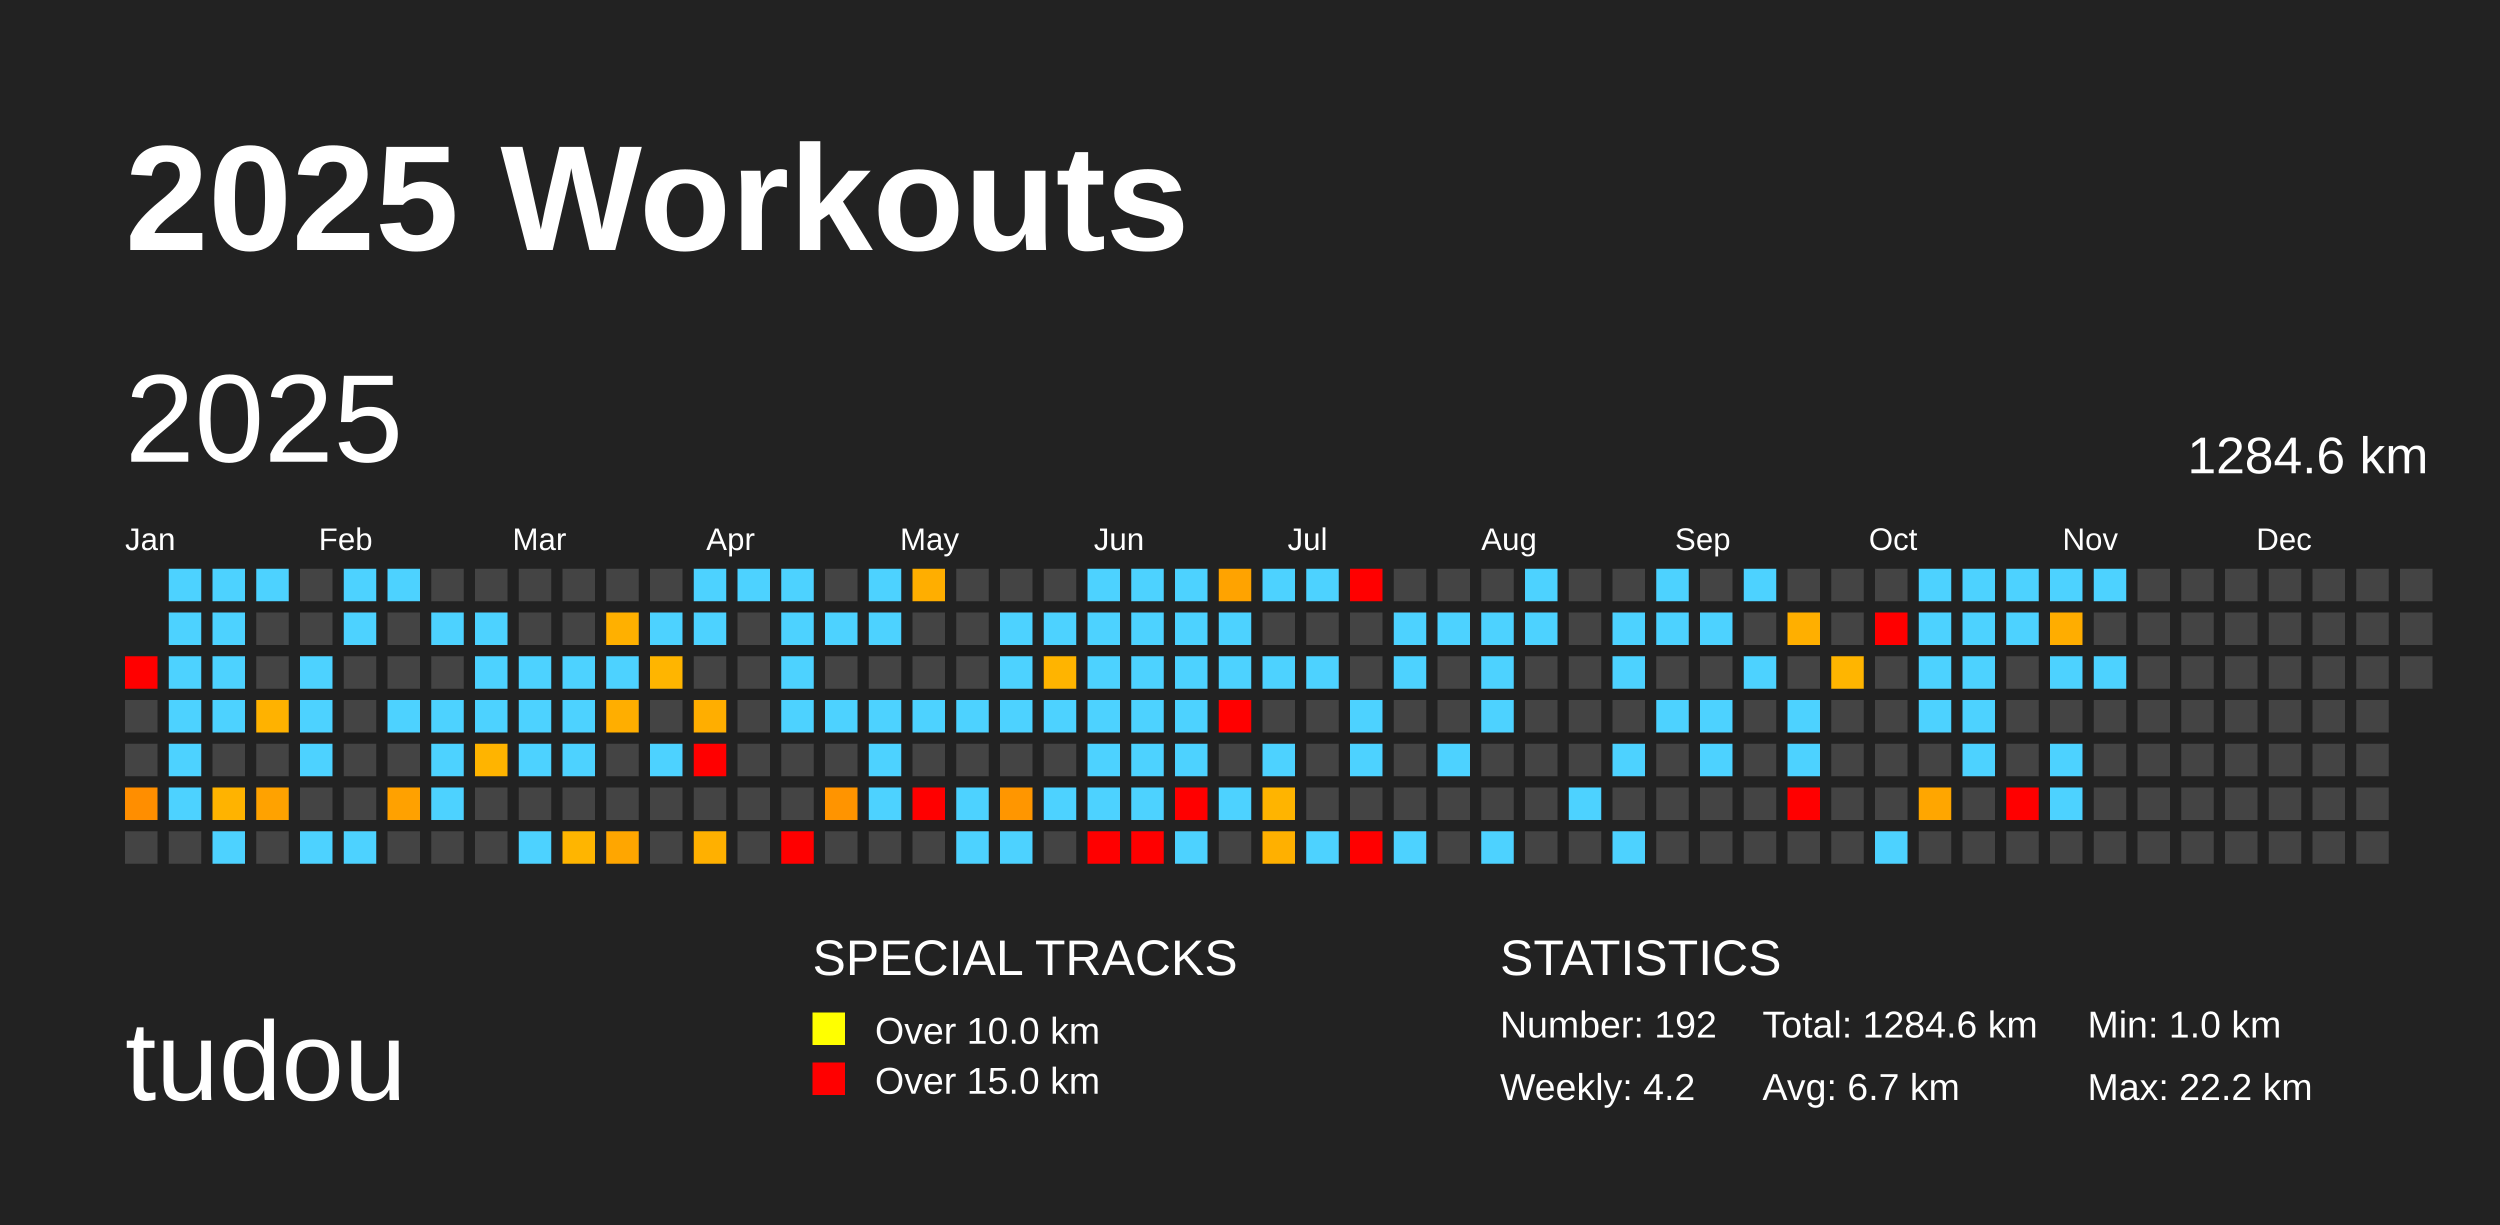
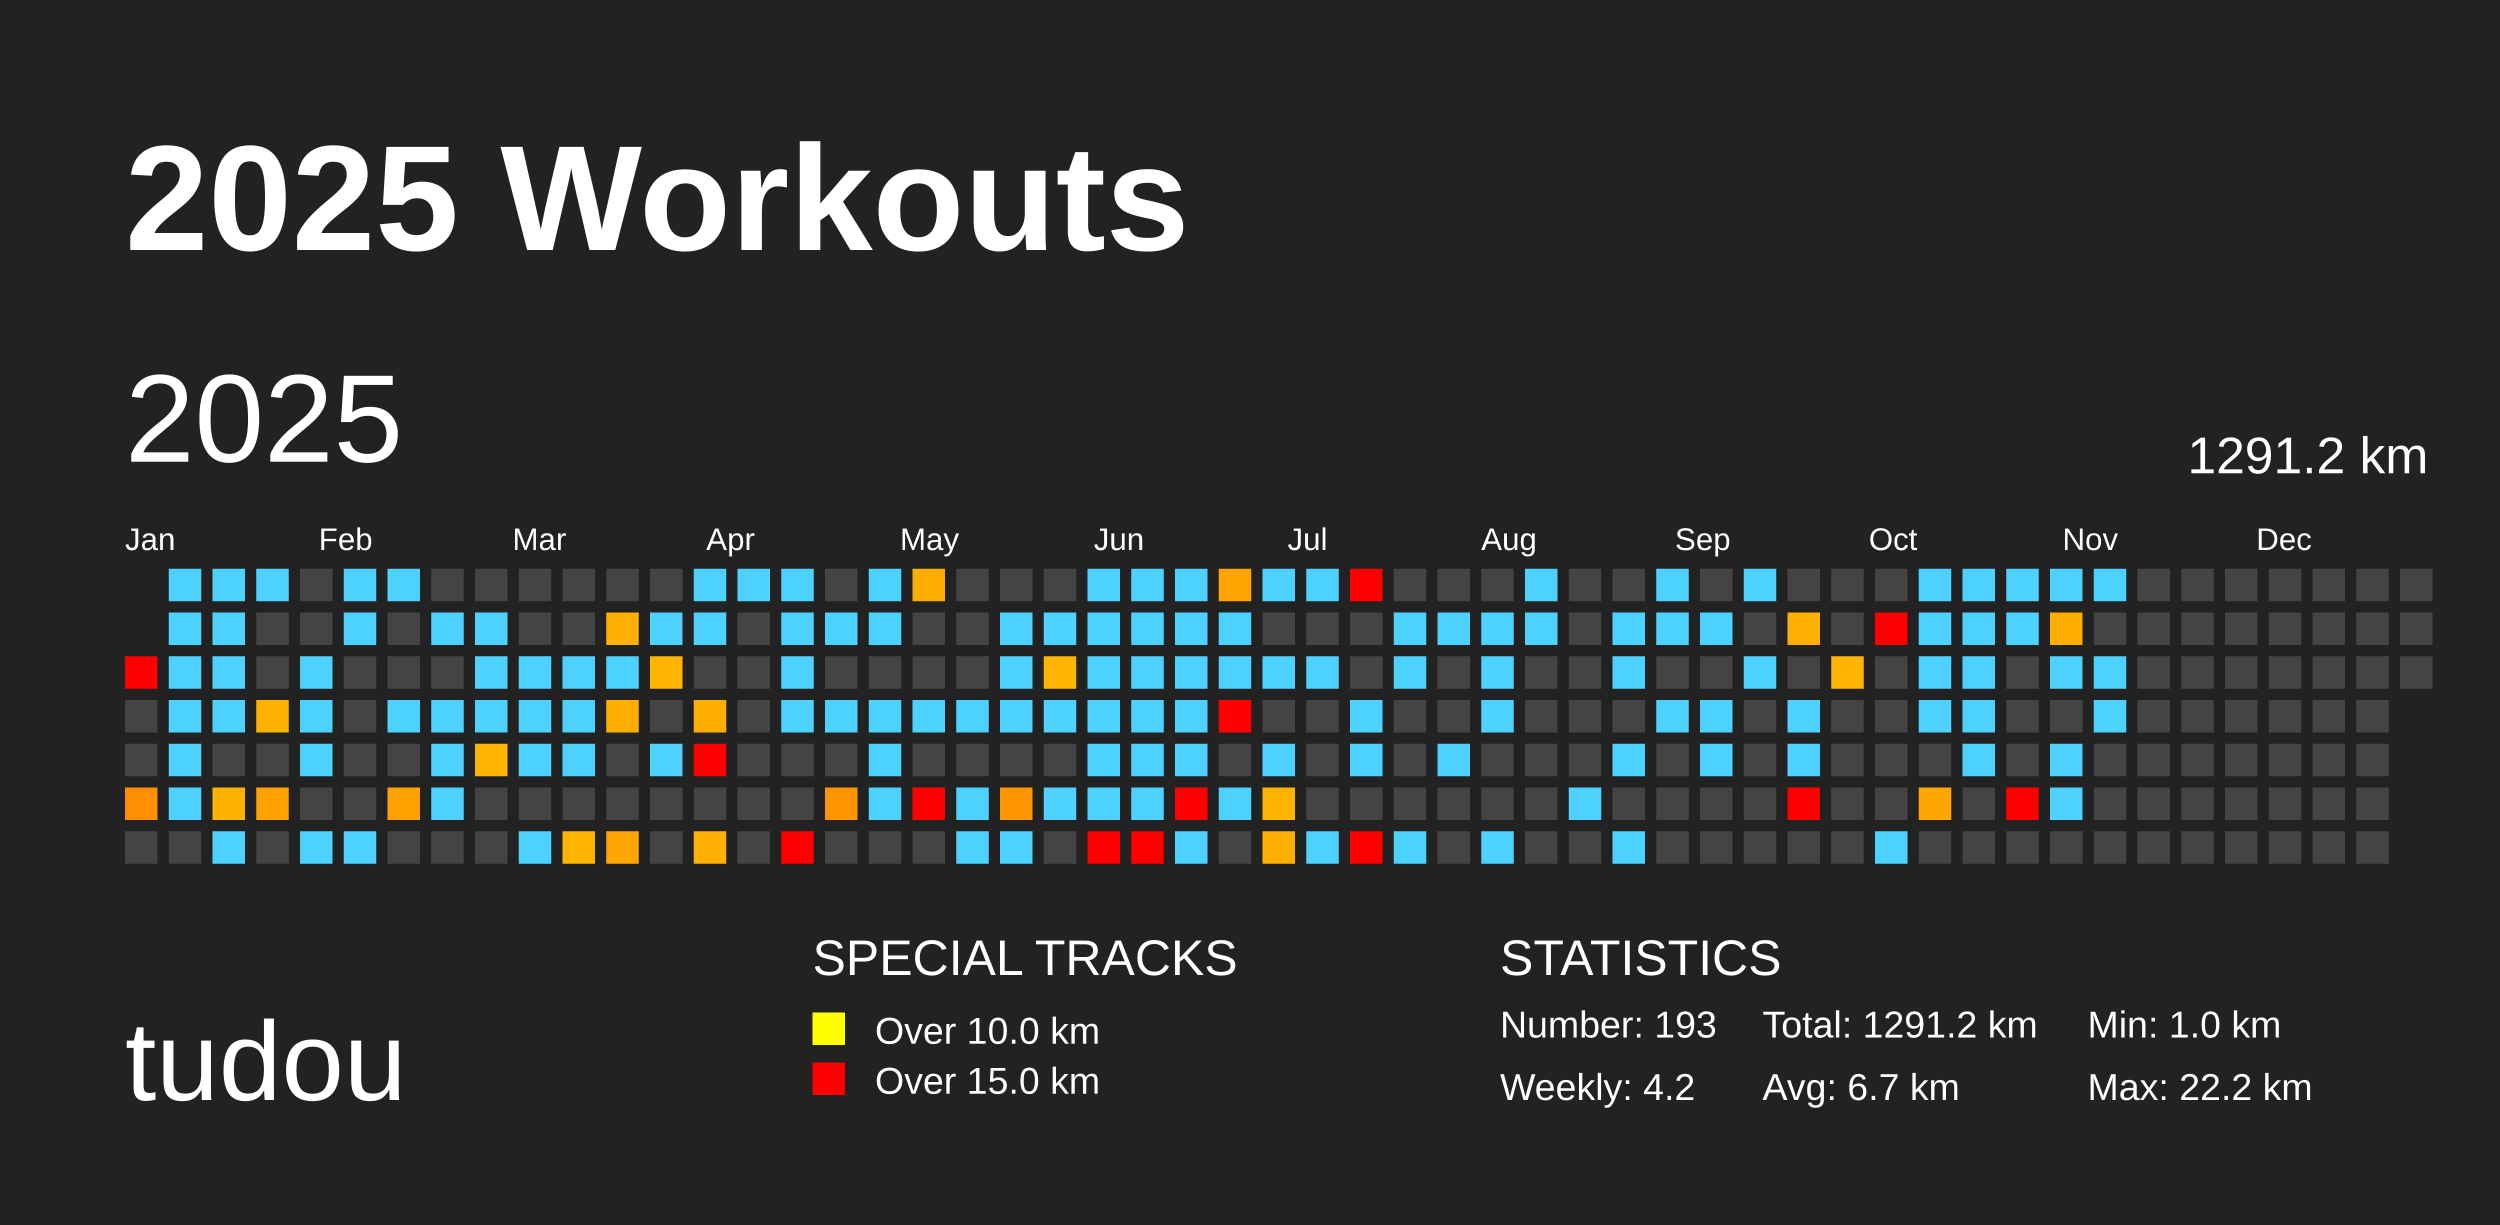
<svg xmlns="http://www.w3.org/2000/svg" baseProfile="full" height="98mm" version="1.1" viewBox="0,0,200,98" width="200mm">
  <defs />
  <rect fill="#222222" height="98" width="200" x="0" y="0" />
  <text fill="#FFFFFF" style="font-size:12px; font-family:Arial; font-weight:bold;" x="10" y="20">2025 Workouts</text>
  <text fill="#FFFFFF" style="font-size:9px; font-family:Arial" x="10" y="88">tudou</text>
  <text fill="#FFFFFF" style="font-size:4px; font-family:Arial" x="65" y="78">SPECIAL TRACKS</text>
  <rect fill="yellow" height="2.6" width="2.6" x="65" y="81" />
  <text fill="#FFFFFF" style="font-size:3px; font-family:Arial" x="70" y="83.5">Over 10.0 km</text>
  <rect fill="red" height="2.6" width="2.6" x="65" y="85" />
  <text fill="#FFFFFF" style="font-size:3px; font-family:Arial" x="70" y="87.5">Over 15.0 km</text>
  <text fill="#FFFFFF" style="font-size:4px; font-family:Arial" x="120" y="78">STATISTICS</text>
-   <text fill="#FFFFFF" style="font-size:3px; font-family:Arial" x="120" y="83">Number: 192</text>
+   <text fill="#FFFFFF" style="font-size:3px; font-family:Arial" x="120" y="83">Number: 193</text>
  <text fill="#FFFFFF" style="font-size:3px; font-family:Arial" x="120" y="88">Weekly: 4.2</text>
-   <text fill="#FFFFFF" style="font-size:3px; font-family:Arial" x="141" y="83">Total: 1284.6 km</text>
+   <text fill="#FFFFFF" style="font-size:3px; font-family:Arial" x="141" y="83">Total: 1291.2 km</text>
  <text fill="#FFFFFF" style="font-size:3px; font-family:Arial" x="141" y="88">Avg: 6.7 km</text>
  <text fill="#FFFFFF" style="font-size:3px; font-family:Arial" x="167" y="83">Min: 1.0 km</text>
  <text fill="#FFFFFF" style="font-size:3px; font-family:Arial" x="167" y="88">Max: 22.2 km</text>
  <text dominant-baseline="hanging" fill="#FFFFFF" style="font-size:10.0px; font-family:Arial;" x="10" y="30">2025</text>
-   <text dominant-baseline="hanging" fill="#FFFFFF" style="font-size:4.125px; font-family:Arial;" x="175" y="35">1284.6 km</text>
+   <text dominant-baseline="hanging" fill="#FFFFFF" style="font-size:4.125px; font-family:Arial;" x="175" y="35">1291.2 km</text>
  <text fill="#FFFFFF" style="font-size:2.5px; font-family:Arial" x="10.0" y="44">Jan</text>
  <text fill="#FFFFFF" style="font-size:2.5px; font-family:Arial" x="25.5" y="44">Feb</text>
  <text fill="#FFFFFF" style="font-size:2.5px; font-family:Arial" x="41.0" y="44">Mar</text>
  <text fill="#FFFFFF" style="font-size:2.5px; font-family:Arial" x="56.5" y="44">Apr</text>
  <text fill="#FFFFFF" style="font-size:2.5px; font-family:Arial" x="72.0" y="44">May</text>
  <text fill="#FFFFFF" style="font-size:2.5px; font-family:Arial" x="87.5" y="44">Jun</text>
  <text fill="#FFFFFF" style="font-size:2.5px; font-family:Arial" x="103.0" y="44">Jul</text>
  <text fill="#FFFFFF" style="font-size:2.5px; font-family:Arial" x="118.5" y="44">Aug</text>
  <text fill="#FFFFFF" style="font-size:2.5px; font-family:Arial" x="134.0" y="44">Sep</text>
  <text fill="#FFFFFF" style="font-size:2.5px; font-family:Arial" x="149.5" y="44">Oct</text>
  <text fill="#FFFFFF" style="font-size:2.5px; font-family:Arial" x="165.0" y="44">Nov</text>
  <text fill="#FFFFFF" style="font-size:2.5px; font-family:Arial" x="180.5" y="44">Dec</text>
  <rect fill="red" height="2.6" width="2.6" x="10.0" y="52.5" />
  <rect fill="#444444" height="2.6" width="2.6" x="10.0" y="56.0" />
  <rect fill="#444444" height="2.6" width="2.6" x="10.0" y="59.5" />
  <rect fill="#ff8e00" height="2.6" width="2.6" x="10.0" y="63.0" />
  <rect fill="#444444" height="2.6" width="2.6" x="10.0" y="66.5" />
  <rect fill="#4dd2ff" height="2.6" width="2.6" x="13.5" y="45.5" />
  <rect fill="#4dd2ff" height="2.6" width="2.6" x="13.5" y="49.0" />
  <rect fill="#4dd2ff" height="2.6" width="2.6" x="13.5" y="52.5" />
  <rect fill="#4dd2ff" height="2.6" width="2.6" x="13.5" y="56.0" />
  <rect fill="#4dd2ff" height="2.6" width="2.6" x="13.5" y="59.5" />
  <rect fill="#4dd2ff" height="2.6" width="2.6" x="13.5" y="63.0" />
  <rect fill="#444444" height="2.6" width="2.6" x="13.5" y="66.5" />
  <rect fill="#4dd2ff" height="2.6" width="2.6" x="17.0" y="45.5" />
  <rect fill="#4dd2ff" height="2.6" width="2.6" x="17.0" y="49.0" />
  <rect fill="#4dd2ff" height="2.6" width="2.6" x="17.0" y="52.5" />
  <rect fill="#4dd2ff" height="2.6" width="2.6" x="17.0" y="56.0" />
  <rect fill="#444444" height="2.6" width="2.6" x="17.0" y="59.5" />
  <rect fill="#ffb300" height="2.6" width="2.6" x="17.0" y="63.0" />
  <rect fill="#4dd2ff" height="2.6" width="2.6" x="17.0" y="66.5" />
  <rect fill="#4dd2ff" height="2.6" width="2.6" x="20.5" y="45.5" />
  <rect fill="#444444" height="2.6" width="2.6" x="20.5" y="49.0" />
  <rect fill="#444444" height="2.6" width="2.6" x="20.5" y="52.5" />
  <rect fill="#ffb200" height="2.6" width="2.6" x="20.5" y="56.0" />
  <rect fill="#444444" height="2.6" width="2.6" x="20.5" y="59.5" />
  <rect fill="#ffa200" height="2.6" width="2.6" x="20.5" y="63.0" />
  <rect fill="#444444" height="2.6" width="2.6" x="20.5" y="66.5" />
  <rect fill="#444444" height="2.6" width="2.6" x="24.0" y="45.5" />
  <rect fill="#444444" height="2.6" width="2.6" x="24.0" y="49.0" />
  <rect fill="#4dd2ff" height="2.6" width="2.6" x="24.0" y="52.5" />
  <rect fill="#4dd2ff" height="2.6" width="2.6" x="24.0" y="56.0" />
  <rect fill="#4dd2ff" height="2.6" width="2.6" x="24.0" y="59.5" />
  <rect fill="#444444" height="2.6" width="2.6" x="24.0" y="63.0" />
  <rect fill="#4dd2ff" height="2.6" width="2.6" x="24.0" y="66.5" />
  <rect fill="#4dd2ff" height="2.6" width="2.6" x="27.5" y="45.5" />
  <rect fill="#4dd2ff" height="2.6" width="2.6" x="27.5" y="49.0" />
  <rect fill="#444444" height="2.6" width="2.6" x="27.5" y="52.5" />
  <rect fill="#444444" height="2.6" width="2.6" x="27.5" y="56.0" />
  <rect fill="#444444" height="2.6" width="2.6" x="27.5" y="59.5" />
  <rect fill="#444444" height="2.6" width="2.6" x="27.5" y="63.0" />
  <rect fill="#4dd2ff" height="2.6" width="2.6" x="27.5" y="66.5" />
  <rect fill="#4dd2ff" height="2.6" width="2.6" x="31.0" y="45.5" />
  <rect fill="#444444" height="2.6" width="2.6" x="31.0" y="49.0" />
  <rect fill="#444444" height="2.6" width="2.6" x="31.0" y="52.5" />
  <rect fill="#4dd2ff" height="2.6" width="2.6" x="31.0" y="56.0" />
  <rect fill="#444444" height="2.6" width="2.6" x="31.0" y="59.5" />
  <rect fill="#ffa100" height="2.6" width="2.6" x="31.0" y="63.0" />
  <rect fill="#444444" height="2.6" width="2.6" x="31.0" y="66.5" />
  <rect fill="#444444" height="2.6" width="2.6" x="34.5" y="45.5" />
  <rect fill="#4dd2ff" height="2.6" width="2.6" x="34.5" y="49.0" />
  <rect fill="#444444" height="2.6" width="2.6" x="34.5" y="52.5" />
  <rect fill="#4dd2ff" height="2.6" width="2.6" x="34.5" y="56.0" />
  <rect fill="#4dd2ff" height="2.6" width="2.6" x="34.5" y="59.5" />
  <rect fill="#4dd2ff" height="2.6" width="2.6" x="34.5" y="63.0" />
  <rect fill="#444444" height="2.6" width="2.6" x="34.5" y="66.5" />
  <rect fill="#444444" height="2.6" width="2.6" x="38.0" y="45.5" />
  <rect fill="#4dd2ff" height="2.6" width="2.6" x="38.0" y="49.0" />
  <rect fill="#4dd2ff" height="2.6" width="2.6" x="38.0" y="52.5" />
  <rect fill="#4dd2ff" height="2.6" width="2.6" x="38.0" y="56.0" />
  <rect fill="#ffb400" height="2.6" width="2.6" x="38.0" y="59.5" />
  <rect fill="#444444" height="2.6" width="2.6" x="38.0" y="63.0" />
  <rect fill="#444444" height="2.6" width="2.6" x="38.0" y="66.5" />
  <rect fill="#444444" height="2.6" width="2.6" x="41.5" y="45.5" />
  <rect fill="#444444" height="2.6" width="2.6" x="41.5" y="49.0" />
  <rect fill="#4dd2ff" height="2.6" width="2.6" x="41.5" y="52.5" />
  <rect fill="#4dd2ff" height="2.6" width="2.6" x="41.5" y="56.0" />
  <rect fill="#4dd2ff" height="2.6" width="2.6" x="41.5" y="59.5" />
  <rect fill="#444444" height="2.6" width="2.6" x="41.5" y="63.0" />
  <rect fill="#4dd2ff" height="2.6" width="2.6" x="41.5" y="66.5" />
  <rect fill="#444444" height="2.6" width="2.6" x="45.0" y="45.5" />
  <rect fill="#444444" height="2.6" width="2.6" x="45.0" y="49.0" />
  <rect fill="#4dd2ff" height="2.6" width="2.6" x="45.0" y="52.5" />
  <rect fill="#4dd2ff" height="2.6" width="2.6" x="45.0" y="56.0" />
  <rect fill="#4dd2ff" height="2.6" width="2.6" x="45.0" y="59.5" />
  <rect fill="#444444" height="2.6" width="2.6" x="45.0" y="63.0" />
  <rect fill="#ffb500" height="2.6" width="2.6" x="45.0" y="66.5" />
  <rect fill="#444444" height="2.6" width="2.6" x="48.5" y="45.5" />
  <rect fill="#ffb000" height="2.6" width="2.6" x="48.5" y="49.0" />
  <rect fill="#4dd2ff" height="2.6" width="2.6" x="48.5" y="52.5" />
  <rect fill="#ffae00" height="2.6" width="2.6" x="48.5" y="56.0" />
  <rect fill="#444444" height="2.6" width="2.6" x="48.5" y="59.5" />
  <rect fill="#444444" height="2.6" width="2.6" x="48.5" y="63.0" />
  <rect fill="#ffa600" height="2.6" width="2.6" x="48.5" y="66.5" />
  <rect fill="#444444" height="2.6" width="2.6" x="52.0" y="45.5" />
  <rect fill="#4dd2ff" height="2.6" width="2.6" x="52.0" y="49.0" />
  <rect fill="#ffb500" height="2.6" width="2.6" x="52.0" y="52.5" />
  <rect fill="#444444" height="2.6" width="2.6" x="52.0" y="56.0" />
  <rect fill="#4dd2ff" height="2.6" width="2.6" x="52.0" y="59.5" />
  <rect fill="#444444" height="2.6" width="2.6" x="52.0" y="63.0" />
  <rect fill="#444444" height="2.6" width="2.6" x="52.0" y="66.5" />
  <rect fill="#4dd2ff" height="2.6" width="2.6" x="55.5" y="45.5" />
  <rect fill="#4dd2ff" height="2.6" width="2.6" x="55.5" y="49.0" />
  <rect fill="#444444" height="2.6" width="2.6" x="55.5" y="52.5" />
  <rect fill="#ffae00" height="2.6" width="2.6" x="55.5" y="56.0" />
  <rect fill="red" height="2.6" width="2.6" x="55.5" y="59.5" />
  <rect fill="#444444" height="2.6" width="2.6" x="55.5" y="63.0" />
  <rect fill="#ffb000" height="2.6" width="2.6" x="55.5" y="66.5" />
  <rect fill="#4dd2ff" height="2.6" width="2.6" x="59.0" y="45.5" />
  <rect fill="#444444" height="2.6" width="2.6" x="59.0" y="49.0" />
  <rect fill="#444444" height="2.6" width="2.6" x="59.0" y="52.5" />
  <rect fill="#444444" height="2.6" width="2.6" x="59.0" y="56.0" />
  <rect fill="#444444" height="2.6" width="2.6" x="59.0" y="59.5" />
  <rect fill="#444444" height="2.6" width="2.6" x="59.0" y="63.0" />
  <rect fill="#444444" height="2.6" width="2.6" x="59.0" y="66.5" />
  <rect fill="#4dd2ff" height="2.6" width="2.6" x="62.5" y="45.5" />
  <rect fill="#4dd2ff" height="2.6" width="2.6" x="62.5" y="49.0" />
  <rect fill="#4dd2ff" height="2.6" width="2.6" x="62.5" y="52.5" />
  <rect fill="#4dd2ff" height="2.6" width="2.6" x="62.5" y="56.0" />
  <rect fill="#444444" height="2.6" width="2.6" x="62.5" y="59.5" />
  <rect fill="#444444" height="2.6" width="2.6" x="62.5" y="63.0" />
  <rect fill="red" height="2.6" width="2.6" x="62.5" y="66.5" />
  <rect fill="#444444" height="2.6" width="2.6" x="66.0" y="45.5" />
  <rect fill="#4dd2ff" height="2.6" width="2.6" x="66.0" y="49.0" />
  <rect fill="#444444" height="2.6" width="2.6" x="66.0" y="52.5" />
  <rect fill="#4dd2ff" height="2.6" width="2.6" x="66.0" y="56.0" />
  <rect fill="#444444" height="2.6" width="2.6" x="66.0" y="59.5" />
  <rect fill="#ff9400" height="2.6" width="2.6" x="66.0" y="63.0" />
  <rect fill="#444444" height="2.6" width="2.6" x="66.0" y="66.5" />
  <rect fill="#4dd2ff" height="2.6" width="2.6" x="69.5" y="45.5" />
  <rect fill="#4dd2ff" height="2.6" width="2.6" x="69.5" y="49.0" />
  <rect fill="#444444" height="2.6" width="2.6" x="69.5" y="52.5" />
  <rect fill="#4dd2ff" height="2.6" width="2.6" x="69.5" y="56.0" />
  <rect fill="#4dd2ff" height="2.6" width="2.6" x="69.5" y="59.5" />
  <rect fill="#4dd2ff" height="2.6" width="2.6" x="69.5" y="63.0" />
  <rect fill="#444444" height="2.6" width="2.6" x="69.5" y="66.5" />
  <rect fill="#ffae00" height="2.6" width="2.6" x="73.0" y="45.5" />
  <rect fill="#444444" height="2.6" width="2.6" x="73.0" y="49.0" />
  <rect fill="#444444" height="2.6" width="2.6" x="73.0" y="52.5" />
  <rect fill="#4dd2ff" height="2.6" width="2.6" x="73.0" y="56.0" />
  <rect fill="#444444" height="2.6" width="2.6" x="73.0" y="59.5" />
  <rect fill="red" height="2.6" width="2.6" x="73.0" y="63.0" />
  <rect fill="#444444" height="2.6" width="2.6" x="73.0" y="66.5" />
  <rect fill="#444444" height="2.6" width="2.6" x="76.5" y="45.5" />
  <rect fill="#444444" height="2.6" width="2.6" x="76.5" y="49.0" />
  <rect fill="#444444" height="2.6" width="2.6" x="76.5" y="52.5" />
  <rect fill="#4dd2ff" height="2.6" width="2.6" x="76.5" y="56.0" />
  <rect fill="#444444" height="2.6" width="2.6" x="76.5" y="59.5" />
  <rect fill="#4dd2ff" height="2.6" width="2.6" x="76.5" y="63.0" />
  <rect fill="#4dd2ff" height="2.6" width="2.6" x="76.5" y="66.5" />
  <rect fill="#444444" height="2.6" width="2.6" x="80.0" y="45.5" />
  <rect fill="#4dd2ff" height="2.6" width="2.6" x="80.0" y="49.0" />
  <rect fill="#4dd2ff" height="2.6" width="2.6" x="80.0" y="52.5" />
  <rect fill="#4dd2ff" height="2.6" width="2.6" x="80.0" y="56.0" />
  <rect fill="#444444" height="2.6" width="2.6" x="80.0" y="59.5" />
  <rect fill="#ff9600" height="2.6" width="2.6" x="80.0" y="63.0" />
  <rect fill="#4dd2ff" height="2.6" width="2.6" x="80.0" y="66.5" />
  <rect fill="#444444" height="2.6" width="2.6" x="83.5" y="45.5" />
  <rect fill="#4dd2ff" height="2.6" width="2.6" x="83.5" y="49.0" />
  <rect fill="#ffb400" height="2.6" width="2.6" x="83.5" y="52.5" />
  <rect fill="#4dd2ff" height="2.6" width="2.6" x="83.5" y="56.0" />
  <rect fill="#444444" height="2.6" width="2.6" x="83.5" y="59.5" />
  <rect fill="#4dd2ff" height="2.6" width="2.6" x="83.5" y="63.0" />
  <rect fill="#444444" height="2.6" width="2.6" x="83.5" y="66.5" />
  <rect fill="#4dd2ff" height="2.6" width="2.6" x="87.0" y="45.5" />
  <rect fill="#4dd2ff" height="2.6" width="2.6" x="87.0" y="49.0" />
  <rect fill="#4dd2ff" height="2.6" width="2.6" x="87.0" y="52.5" />
  <rect fill="#4dd2ff" height="2.6" width="2.6" x="87.0" y="56.0" />
  <rect fill="#4dd2ff" height="2.6" width="2.6" x="87.0" y="59.5" />
  <rect fill="#4dd2ff" height="2.6" width="2.6" x="87.0" y="63.0" />
  <rect fill="red" height="2.6" width="2.6" x="87.0" y="66.5" />
  <rect fill="#4dd2ff" height="2.6" width="2.6" x="90.5" y="45.5" />
  <rect fill="#4dd2ff" height="2.6" width="2.6" x="90.5" y="49.0" />
  <rect fill="#4dd2ff" height="2.6" width="2.6" x="90.5" y="52.5" />
  <rect fill="#4dd2ff" height="2.6" width="2.6" x="90.5" y="56.0" />
  <rect fill="#4dd2ff" height="2.6" width="2.6" x="90.5" y="59.5" />
  <rect fill="#4dd2ff" height="2.6" width="2.6" x="90.5" y="63.0" />
  <rect fill="red" height="2.6" width="2.6" x="90.5" y="66.5" />
  <rect fill="#4dd2ff" height="2.6" width="2.6" x="94.0" y="45.5" />
  <rect fill="#4dd2ff" height="2.6" width="2.6" x="94.0" y="49.0" />
  <rect fill="#4dd2ff" height="2.6" width="2.6" x="94.0" y="52.5" />
  <rect fill="#4dd2ff" height="2.6" width="2.6" x="94.0" y="56.0" />
  <rect fill="#4dd2ff" height="2.6" width="2.6" x="94.0" y="59.5" />
  <rect fill="red" height="2.6" width="2.6" x="94.0" y="63.0" />
  <rect fill="#4dd2ff" height="2.6" width="2.6" x="94.0" y="66.5" />
  <rect fill="#ffa300" height="2.6" width="2.6" x="97.5" y="45.5" />
  <rect fill="#4dd2ff" height="2.6" width="2.6" x="97.5" y="49.0" />
  <rect fill="#4dd2ff" height="2.6" width="2.6" x="97.5" y="52.5" />
  <rect fill="red" height="2.6" width="2.6" x="97.5" y="56.0" />
  <rect fill="#444444" height="2.6" width="2.6" x="97.5" y="59.5" />
  <rect fill="#4dd2ff" height="2.6" width="2.6" x="97.5" y="63.0" />
  <rect fill="#444444" height="2.6" width="2.6" x="97.5" y="66.5" />
  <rect fill="#4dd2ff" height="2.6" width="2.6" x="101.0" y="45.5" />
  <rect fill="#444444" height="2.6" width="2.6" x="101.0" y="49.0" />
  <rect fill="#4dd2ff" height="2.6" width="2.6" x="101.0" y="52.5" />
  <rect fill="#444444" height="2.6" width="2.6" x="101.0" y="56.0" />
  <rect fill="#4dd2ff" height="2.6" width="2.6" x="101.0" y="59.5" />
  <rect fill="#ffb400" height="2.6" width="2.6" x="101.0" y="63.0" />
  <rect fill="#ffb000" height="2.6" width="2.6" x="101.0" y="66.5" />
  <rect fill="#4dd2ff" height="2.6" width="2.6" x="104.5" y="45.5" />
  <rect fill="#444444" height="2.6" width="2.6" x="104.5" y="49.0" />
  <rect fill="#4dd2ff" height="2.6" width="2.6" x="104.5" y="52.5" />
  <rect fill="#444444" height="2.6" width="2.6" x="104.5" y="56.0" />
  <rect fill="#444444" height="2.6" width="2.6" x="104.5" y="59.5" />
  <rect fill="#444444" height="2.6" width="2.6" x="104.5" y="63.0" />
  <rect fill="#4dd2ff" height="2.6" width="2.6" x="104.5" y="66.5" />
  <rect fill="red" height="2.6" width="2.6" x="108.0" y="45.5" />
  <rect fill="#444444" height="2.6" width="2.6" x="108.0" y="49.0" />
  <rect fill="#444444" height="2.6" width="2.6" x="108.0" y="52.5" />
  <rect fill="#4dd2ff" height="2.6" width="2.6" x="108.0" y="56.0" />
  <rect fill="#4dd2ff" height="2.6" width="2.6" x="108.0" y="59.5" />
  <rect fill="#444444" height="2.6" width="2.6" x="108.0" y="63.0" />
  <rect fill="red" height="2.6" width="2.6" x="108.0" y="66.5" />
  <rect fill="#444444" height="2.6" width="2.6" x="111.5" y="45.5" />
  <rect fill="#4dd2ff" height="2.6" width="2.6" x="111.5" y="49.0" />
  <rect fill="#4dd2ff" height="2.6" width="2.6" x="111.5" y="52.5" />
  <rect fill="#444444" height="2.6" width="2.6" x="111.5" y="56.0" />
  <rect fill="#444444" height="2.6" width="2.6" x="111.5" y="59.5" />
  <rect fill="#444444" height="2.6" width="2.6" x="111.5" y="63.0" />
  <rect fill="#4dd2ff" height="2.6" width="2.6" x="111.5" y="66.5" />
  <rect fill="#444444" height="2.6" width="2.6" x="115.0" y="45.5" />
  <rect fill="#4dd2ff" height="2.6" width="2.6" x="115.0" y="49.0" />
  <rect fill="#444444" height="2.6" width="2.6" x="115.0" y="52.5" />
  <rect fill="#444444" height="2.6" width="2.6" x="115.0" y="56.0" />
  <rect fill="#4dd2ff" height="2.6" width="2.6" x="115.0" y="59.5" />
  <rect fill="#444444" height="2.6" width="2.6" x="115.0" y="63.0" />
  <rect fill="#444444" height="2.6" width="2.6" x="115.0" y="66.5" />
  <rect fill="#444444" height="2.6" width="2.6" x="118.5" y="45.5" />
  <rect fill="#4dd2ff" height="2.6" width="2.6" x="118.5" y="49.0" />
  <rect fill="#4dd2ff" height="2.6" width="2.6" x="118.5" y="52.5" />
  <rect fill="#4dd2ff" height="2.6" width="2.6" x="118.5" y="56.0" />
  <rect fill="#444444" height="2.6" width="2.6" x="118.5" y="59.5" />
  <rect fill="#444444" height="2.6" width="2.6" x="118.5" y="63.0" />
  <rect fill="#4dd2ff" height="2.6" width="2.6" x="118.5" y="66.5" />
  <rect fill="#4dd2ff" height="2.6" width="2.6" x="122.0" y="45.5" />
  <rect fill="#4dd2ff" height="2.6" width="2.6" x="122.0" y="49.0" />
  <rect fill="#444444" height="2.6" width="2.6" x="122.0" y="52.5" />
  <rect fill="#444444" height="2.6" width="2.6" x="122.0" y="56.0" />
  <rect fill="#444444" height="2.6" width="2.6" x="122.0" y="59.5" />
  <rect fill="#444444" height="2.6" width="2.6" x="122.0" y="63.0" />
  <rect fill="#444444" height="2.6" width="2.6" x="122.0" y="66.5" />
  <rect fill="#444444" height="2.6" width="2.6" x="125.5" y="45.5" />
  <rect fill="#444444" height="2.6" width="2.6" x="125.5" y="49.0" />
  <rect fill="#444444" height="2.6" width="2.6" x="125.5" y="52.5" />
  <rect fill="#444444" height="2.6" width="2.6" x="125.5" y="56.0" />
  <rect fill="#444444" height="2.6" width="2.6" x="125.5" y="59.5" />
  <rect fill="#4dd2ff" height="2.6" width="2.6" x="125.5" y="63.0" />
  <rect fill="#444444" height="2.6" width="2.6" x="125.5" y="66.5" />
  <rect fill="#444444" height="2.6" width="2.6" x="129.0" y="45.5" />
  <rect fill="#4dd2ff" height="2.6" width="2.6" x="129.0" y="49.0" />
  <rect fill="#4dd2ff" height="2.6" width="2.6" x="129.0" y="52.5" />
  <rect fill="#444444" height="2.6" width="2.6" x="129.0" y="56.0" />
  <rect fill="#4dd2ff" height="2.6" width="2.6" x="129.0" y="59.5" />
  <rect fill="#444444" height="2.6" width="2.6" x="129.0" y="63.0" />
  <rect fill="#4dd2ff" height="2.6" width="2.6" x="129.0" y="66.5" />
  <rect fill="#4dd2ff" height="2.6" width="2.6" x="132.5" y="45.5" />
  <rect fill="#4dd2ff" height="2.6" width="2.6" x="132.5" y="49.0" />
  <rect fill="#444444" height="2.6" width="2.6" x="132.5" y="52.5" />
  <rect fill="#4dd2ff" height="2.6" width="2.6" x="132.5" y="56.0" />
  <rect fill="#444444" height="2.6" width="2.6" x="132.5" y="59.5" />
  <rect fill="#444444" height="2.6" width="2.6" x="132.5" y="63.0" />
  <rect fill="#444444" height="2.6" width="2.6" x="132.5" y="66.5" />
  <rect fill="#444444" height="2.6" width="2.6" x="136.0" y="45.5" />
  <rect fill="#4dd2ff" height="2.6" width="2.6" x="136.0" y="49.0" />
  <rect fill="#444444" height="2.6" width="2.6" x="136.0" y="52.5" />
  <rect fill="#4dd2ff" height="2.6" width="2.6" x="136.0" y="56.0" />
  <rect fill="#4dd2ff" height="2.6" width="2.6" x="136.0" y="59.5" />
  <rect fill="#444444" height="2.6" width="2.6" x="136.0" y="63.0" />
  <rect fill="#444444" height="2.6" width="2.6" x="136.0" y="66.5" />
  <rect fill="#4dd2ff" height="2.6" width="2.6" x="139.5" y="45.5" />
  <rect fill="#444444" height="2.6" width="2.6" x="139.5" y="49.0" />
  <rect fill="#4dd2ff" height="2.6" width="2.6" x="139.5" y="52.5" />
  <rect fill="#444444" height="2.6" width="2.6" x="139.5" y="56.0" />
  <rect fill="#444444" height="2.6" width="2.6" x="139.5" y="59.5" />
  <rect fill="#444444" height="2.6" width="2.6" x="139.5" y="63.0" />
  <rect fill="#444444" height="2.6" width="2.6" x="139.5" y="66.5" />
  <rect fill="#444444" height="2.6" width="2.6" x="143.0" y="45.5" />
  <rect fill="#ffaf00" height="2.6" width="2.6" x="143.0" y="49.0" />
  <rect fill="#444444" height="2.6" width="2.6" x="143.0" y="52.5" />
  <rect fill="#4dd2ff" height="2.6" width="2.6" x="143.0" y="56.0" />
  <rect fill="#4dd2ff" height="2.6" width="2.6" x="143.0" y="59.5" />
  <rect fill="red" height="2.6" width="2.6" x="143.0" y="63.0" />
  <rect fill="#444444" height="2.6" width="2.6" x="143.0" y="66.5" />
  <rect fill="#444444" height="2.6" width="2.6" x="146.5" y="45.5" />
  <rect fill="#444444" height="2.6" width="2.6" x="146.5" y="49.0" />
  <rect fill="#ffb500" height="2.6" width="2.6" x="146.5" y="52.5" />
  <rect fill="#444444" height="2.6" width="2.6" x="146.5" y="56.0" />
  <rect fill="#444444" height="2.6" width="2.6" x="146.5" y="59.5" />
  <rect fill="#444444" height="2.6" width="2.6" x="146.5" y="63.0" />
  <rect fill="#444444" height="2.6" width="2.6" x="146.5" y="66.5" />
  <rect fill="#444444" height="2.6" width="2.6" x="150.0" y="45.5" />
  <rect fill="red" height="2.6" width="2.6" x="150.0" y="49.0" />
  <rect fill="#444444" height="2.6" width="2.6" x="150.0" y="52.5" />
  <rect fill="#444444" height="2.6" width="2.6" x="150.0" y="56.0" />
  <rect fill="#444444" height="2.6" width="2.6" x="150.0" y="59.5" />
  <rect fill="#444444" height="2.6" width="2.6" x="150.0" y="63.0" />
  <rect fill="#4dd2ff" height="2.6" width="2.6" x="150.0" y="66.5" />
  <rect fill="#4dd2ff" height="2.6" width="2.6" x="153.5" y="45.5" />
  <rect fill="#4dd2ff" height="2.6" width="2.6" x="153.5" y="49.0" />
  <rect fill="#4dd2ff" height="2.6" width="2.6" x="153.5" y="52.5" />
  <rect fill="#4dd2ff" height="2.6" width="2.6" x="153.5" y="56.0" />
  <rect fill="#444444" height="2.6" width="2.6" x="153.5" y="59.5" />
  <rect fill="#ffa600" height="2.6" width="2.6" x="153.5" y="63.0" />
  <rect fill="#444444" height="2.6" width="2.6" x="153.5" y="66.5" />
  <rect fill="#4dd2ff" height="2.6" width="2.6" x="157.0" y="45.5" />
  <rect fill="#4dd2ff" height="2.6" width="2.6" x="157.0" y="49.0" />
  <rect fill="#4dd2ff" height="2.6" width="2.6" x="157.0" y="52.5" />
  <rect fill="#4dd2ff" height="2.6" width="2.6" x="157.0" y="56.0" />
  <rect fill="#4dd2ff" height="2.6" width="2.6" x="157.0" y="59.5" />
  <rect fill="#444444" height="2.6" width="2.6" x="157.0" y="63.0" />
  <rect fill="#444444" height="2.6" width="2.6" x="157.0" y="66.5" />
  <rect fill="#4dd2ff" height="2.6" width="2.6" x="160.5" y="45.5" />
  <rect fill="#4dd2ff" height="2.6" width="2.6" x="160.5" y="49.0" />
  <rect fill="#444444" height="2.6" width="2.6" x="160.5" y="52.5" />
  <rect fill="#444444" height="2.6" width="2.6" x="160.5" y="56.0" />
  <rect fill="#444444" height="2.6" width="2.6" x="160.5" y="59.5" />
  <rect fill="red" height="2.6" width="2.6" x="160.5" y="63.0" />
  <rect fill="#444444" height="2.6" width="2.6" x="160.5" y="66.5" />
  <rect fill="#4dd2ff" height="2.6" width="2.6" x="164.0" y="45.5" />
  <rect fill="#ffad00" height="2.6" width="2.6" x="164.0" y="49.0" />
  <rect fill="#4dd2ff" height="2.6" width="2.6" x="164.0" y="52.5" />
  <rect fill="#444444" height="2.6" width="2.6" x="164.0" y="56.0" />
  <rect fill="#4dd2ff" height="2.6" width="2.6" x="164.0" y="59.5" />
  <rect fill="#4dd2ff" height="2.6" width="2.6" x="164.0" y="63.0" />
  <rect fill="#444444" height="2.6" width="2.6" x="164.0" y="66.5" />
  <rect fill="#4dd2ff" height="2.6" width="2.6" x="167.5" y="45.5" />
  <rect fill="#444444" height="2.6" width="2.6" x="167.5" y="49.0" />
  <rect fill="#4dd2ff" height="2.6" width="2.6" x="167.5" y="52.5" />
-   <rect fill="#444444" height="2.6" width="2.6" x="167.5" y="56.0" />
+   <rect fill="#4dd2ff" height="2.6" width="2.6" x="167.5" y="56.0" />
  <rect fill="#444444" height="2.6" width="2.6" x="167.5" y="59.5" />
  <rect fill="#444444" height="2.6" width="2.6" x="167.5" y="63.0" />
  <rect fill="#444444" height="2.6" width="2.6" x="167.5" y="66.5" />
  <rect fill="#444444" height="2.6" width="2.6" x="171.0" y="45.5" />
  <rect fill="#444444" height="2.6" width="2.6" x="171.0" y="49.0" />
  <rect fill="#444444" height="2.6" width="2.6" x="171.0" y="52.5" />
  <rect fill="#444444" height="2.6" width="2.6" x="171.0" y="56.0" />
  <rect fill="#444444" height="2.6" width="2.6" x="171.0" y="59.5" />
  <rect fill="#444444" height="2.6" width="2.6" x="171.0" y="63.0" />
  <rect fill="#444444" height="2.6" width="2.6" x="171.0" y="66.5" />
  <rect fill="#444444" height="2.6" width="2.6" x="174.5" y="45.5" />
  <rect fill="#444444" height="2.6" width="2.6" x="174.5" y="49.0" />
  <rect fill="#444444" height="2.6" width="2.6" x="174.5" y="52.5" />
  <rect fill="#444444" height="2.6" width="2.6" x="174.5" y="56.0" />
  <rect fill="#444444" height="2.6" width="2.6" x="174.5" y="59.5" />
  <rect fill="#444444" height="2.6" width="2.6" x="174.5" y="63.0" />
  <rect fill="#444444" height="2.6" width="2.6" x="174.5" y="66.5" />
  <rect fill="#444444" height="2.6" width="2.6" x="178.0" y="45.5" />
  <rect fill="#444444" height="2.6" width="2.6" x="178.0" y="49.0" />
  <rect fill="#444444" height="2.6" width="2.6" x="178.0" y="52.5" />
  <rect fill="#444444" height="2.6" width="2.6" x="178.0" y="56.0" />
  <rect fill="#444444" height="2.6" width="2.6" x="178.0" y="59.5" />
  <rect fill="#444444" height="2.6" width="2.6" x="178.0" y="63.0" />
  <rect fill="#444444" height="2.6" width="2.6" x="178.0" y="66.5" />
  <rect fill="#444444" height="2.6" width="2.6" x="181.5" y="45.5" />
  <rect fill="#444444" height="2.6" width="2.6" x="181.5" y="49.0" />
  <rect fill="#444444" height="2.6" width="2.6" x="181.5" y="52.5" />
  <rect fill="#444444" height="2.6" width="2.6" x="181.5" y="56.0" />
  <rect fill="#444444" height="2.6" width="2.6" x="181.5" y="59.5" />
  <rect fill="#444444" height="2.6" width="2.6" x="181.5" y="63.0" />
  <rect fill="#444444" height="2.6" width="2.6" x="181.5" y="66.5" />
  <rect fill="#444444" height="2.6" width="2.6" x="185.0" y="45.5" />
  <rect fill="#444444" height="2.6" width="2.6" x="185.0" y="49.0" />
  <rect fill="#444444" height="2.6" width="2.6" x="185.0" y="52.5" />
  <rect fill="#444444" height="2.6" width="2.6" x="185.0" y="56.0" />
  <rect fill="#444444" height="2.6" width="2.6" x="185.0" y="59.5" />
  <rect fill="#444444" height="2.6" width="2.6" x="185.0" y="63.0" />
  <rect fill="#444444" height="2.6" width="2.6" x="185.0" y="66.5" />
  <rect fill="#444444" height="2.6" width="2.6" x="188.5" y="45.5" />
  <rect fill="#444444" height="2.6" width="2.6" x="188.5" y="49.0" />
  <rect fill="#444444" height="2.6" width="2.6" x="188.5" y="52.5" />
  <rect fill="#444444" height="2.6" width="2.6" x="188.5" y="56.0" />
  <rect fill="#444444" height="2.6" width="2.6" x="188.5" y="59.5" />
  <rect fill="#444444" height="2.6" width="2.6" x="188.5" y="63.0" />
  <rect fill="#444444" height="2.6" width="2.6" x="188.5" y="66.5" />
  <rect fill="#444444" height="2.6" width="2.6" x="192.0" y="45.5" />
  <rect fill="#444444" height="2.6" width="2.6" x="192.0" y="49.0" />
  <rect fill="#444444" height="2.6" width="2.6" x="192.0" y="52.5" />
</svg>
